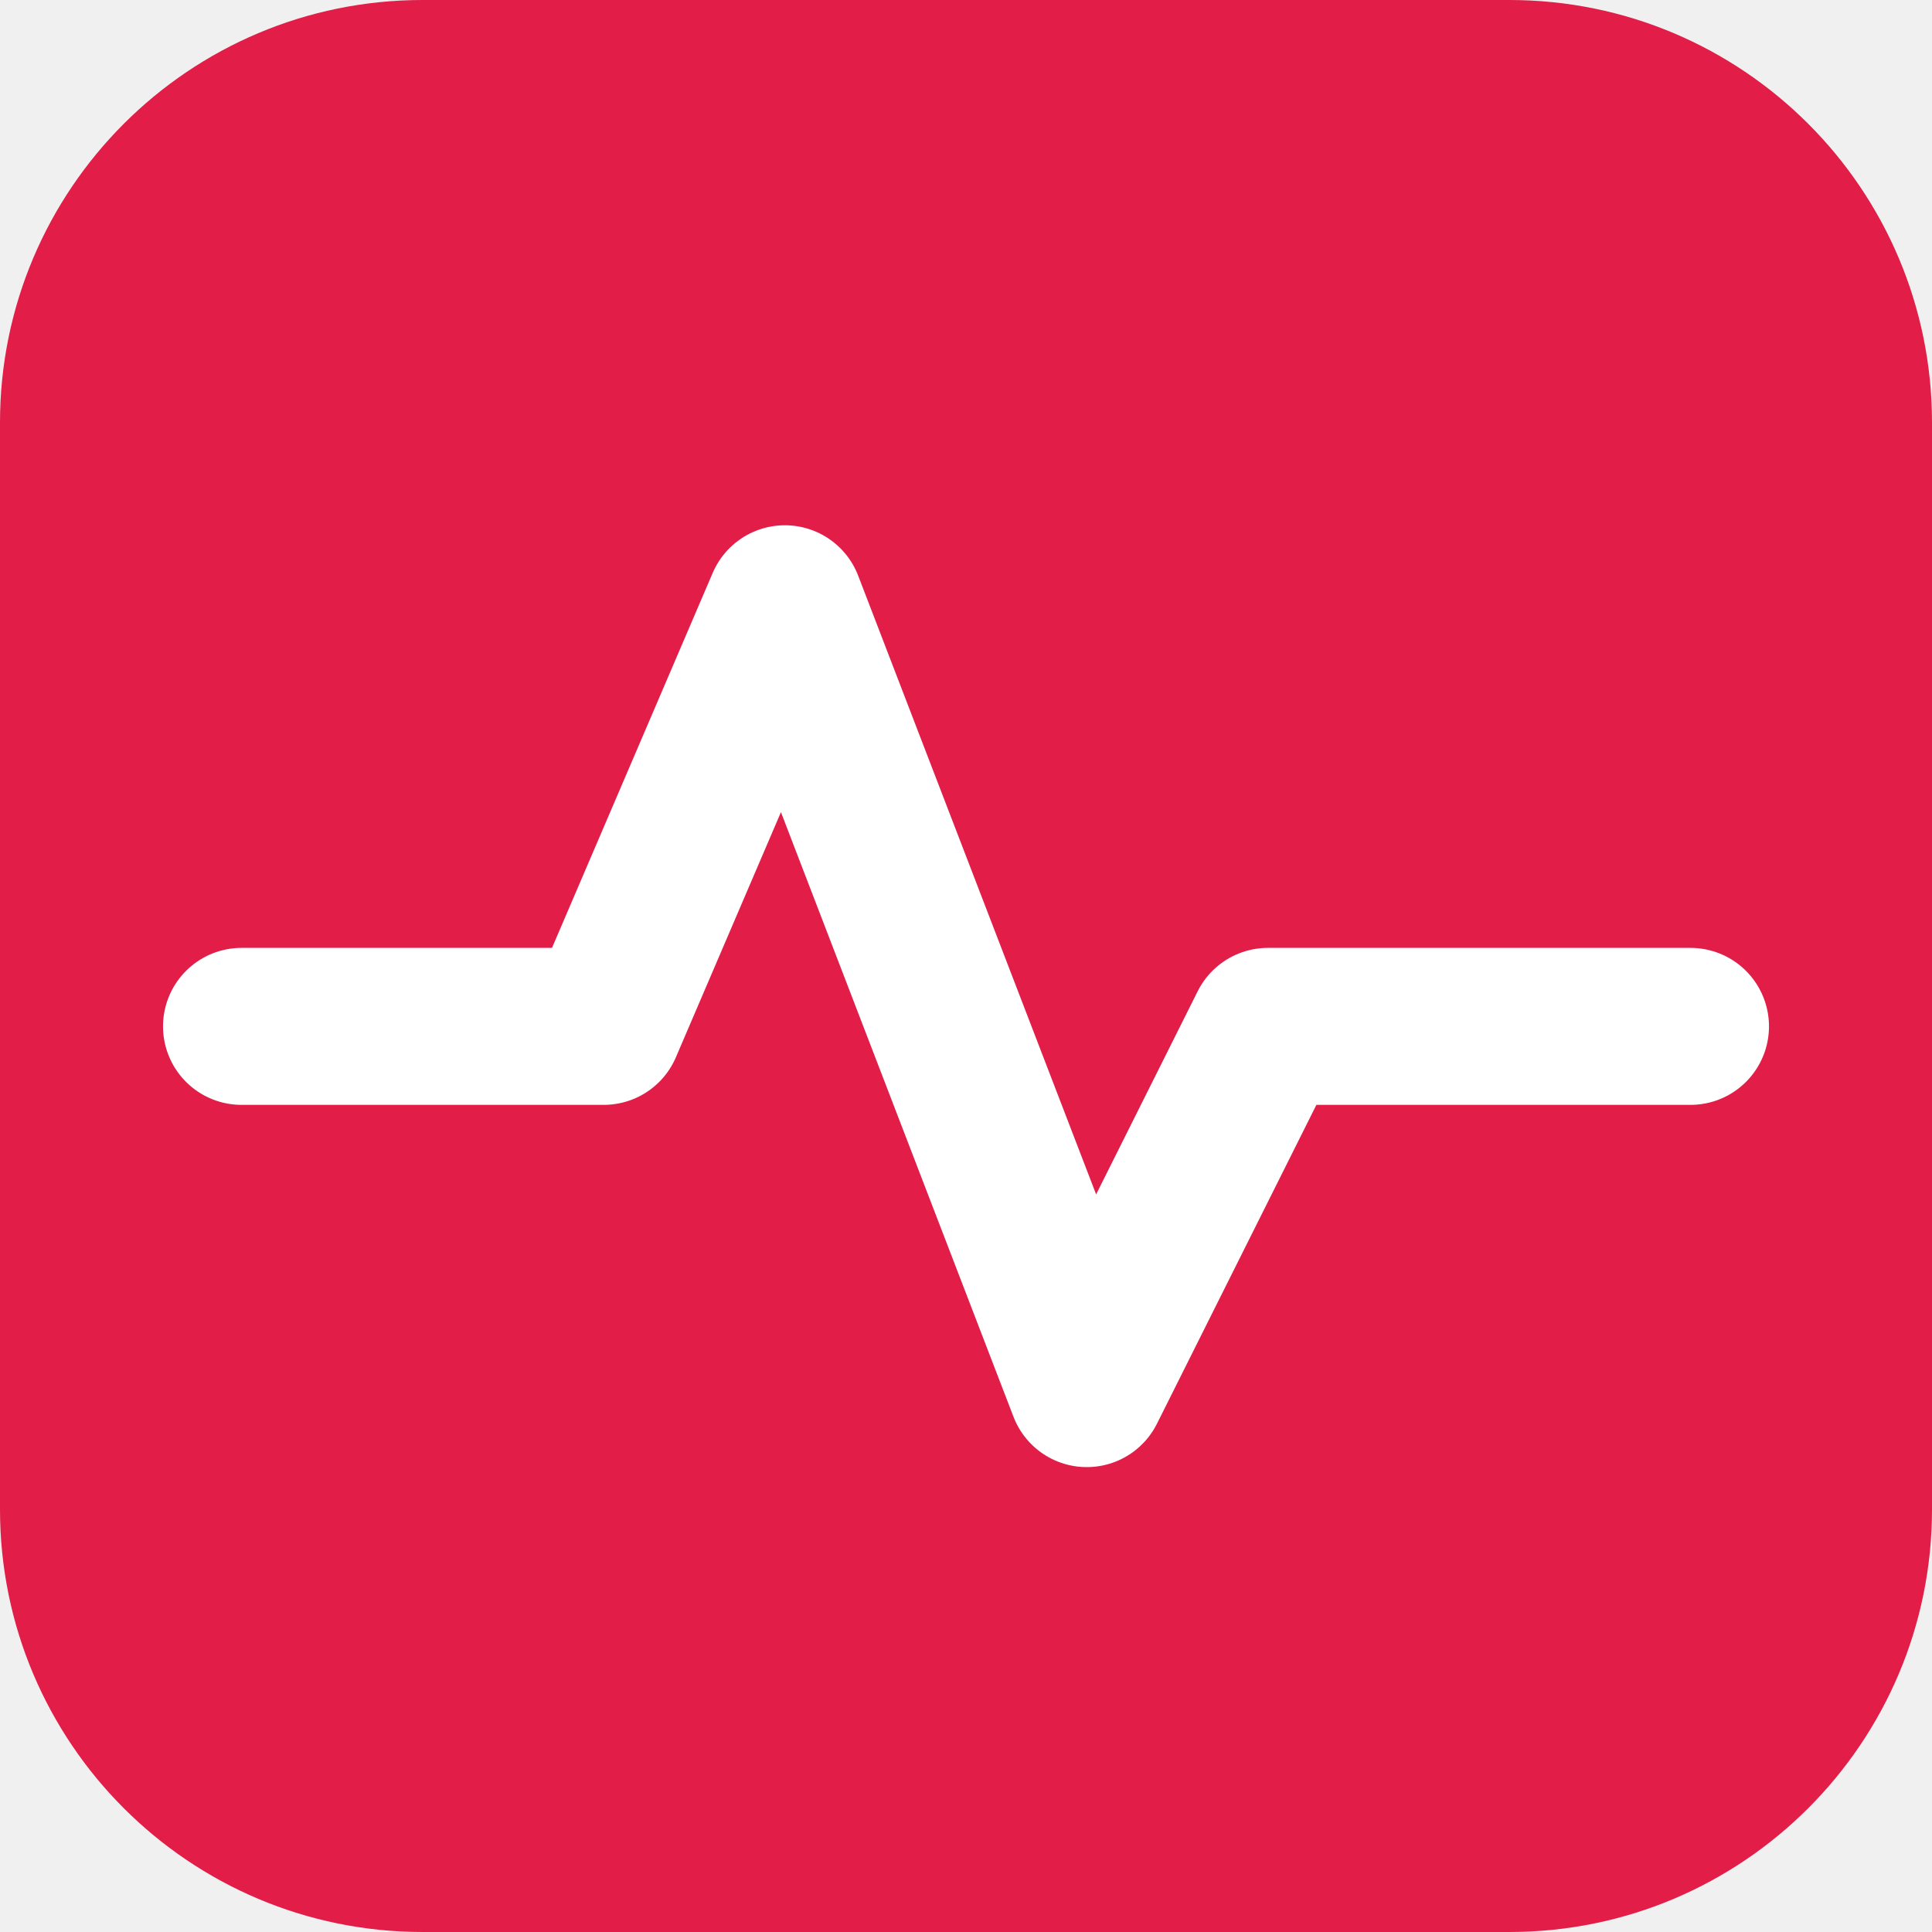
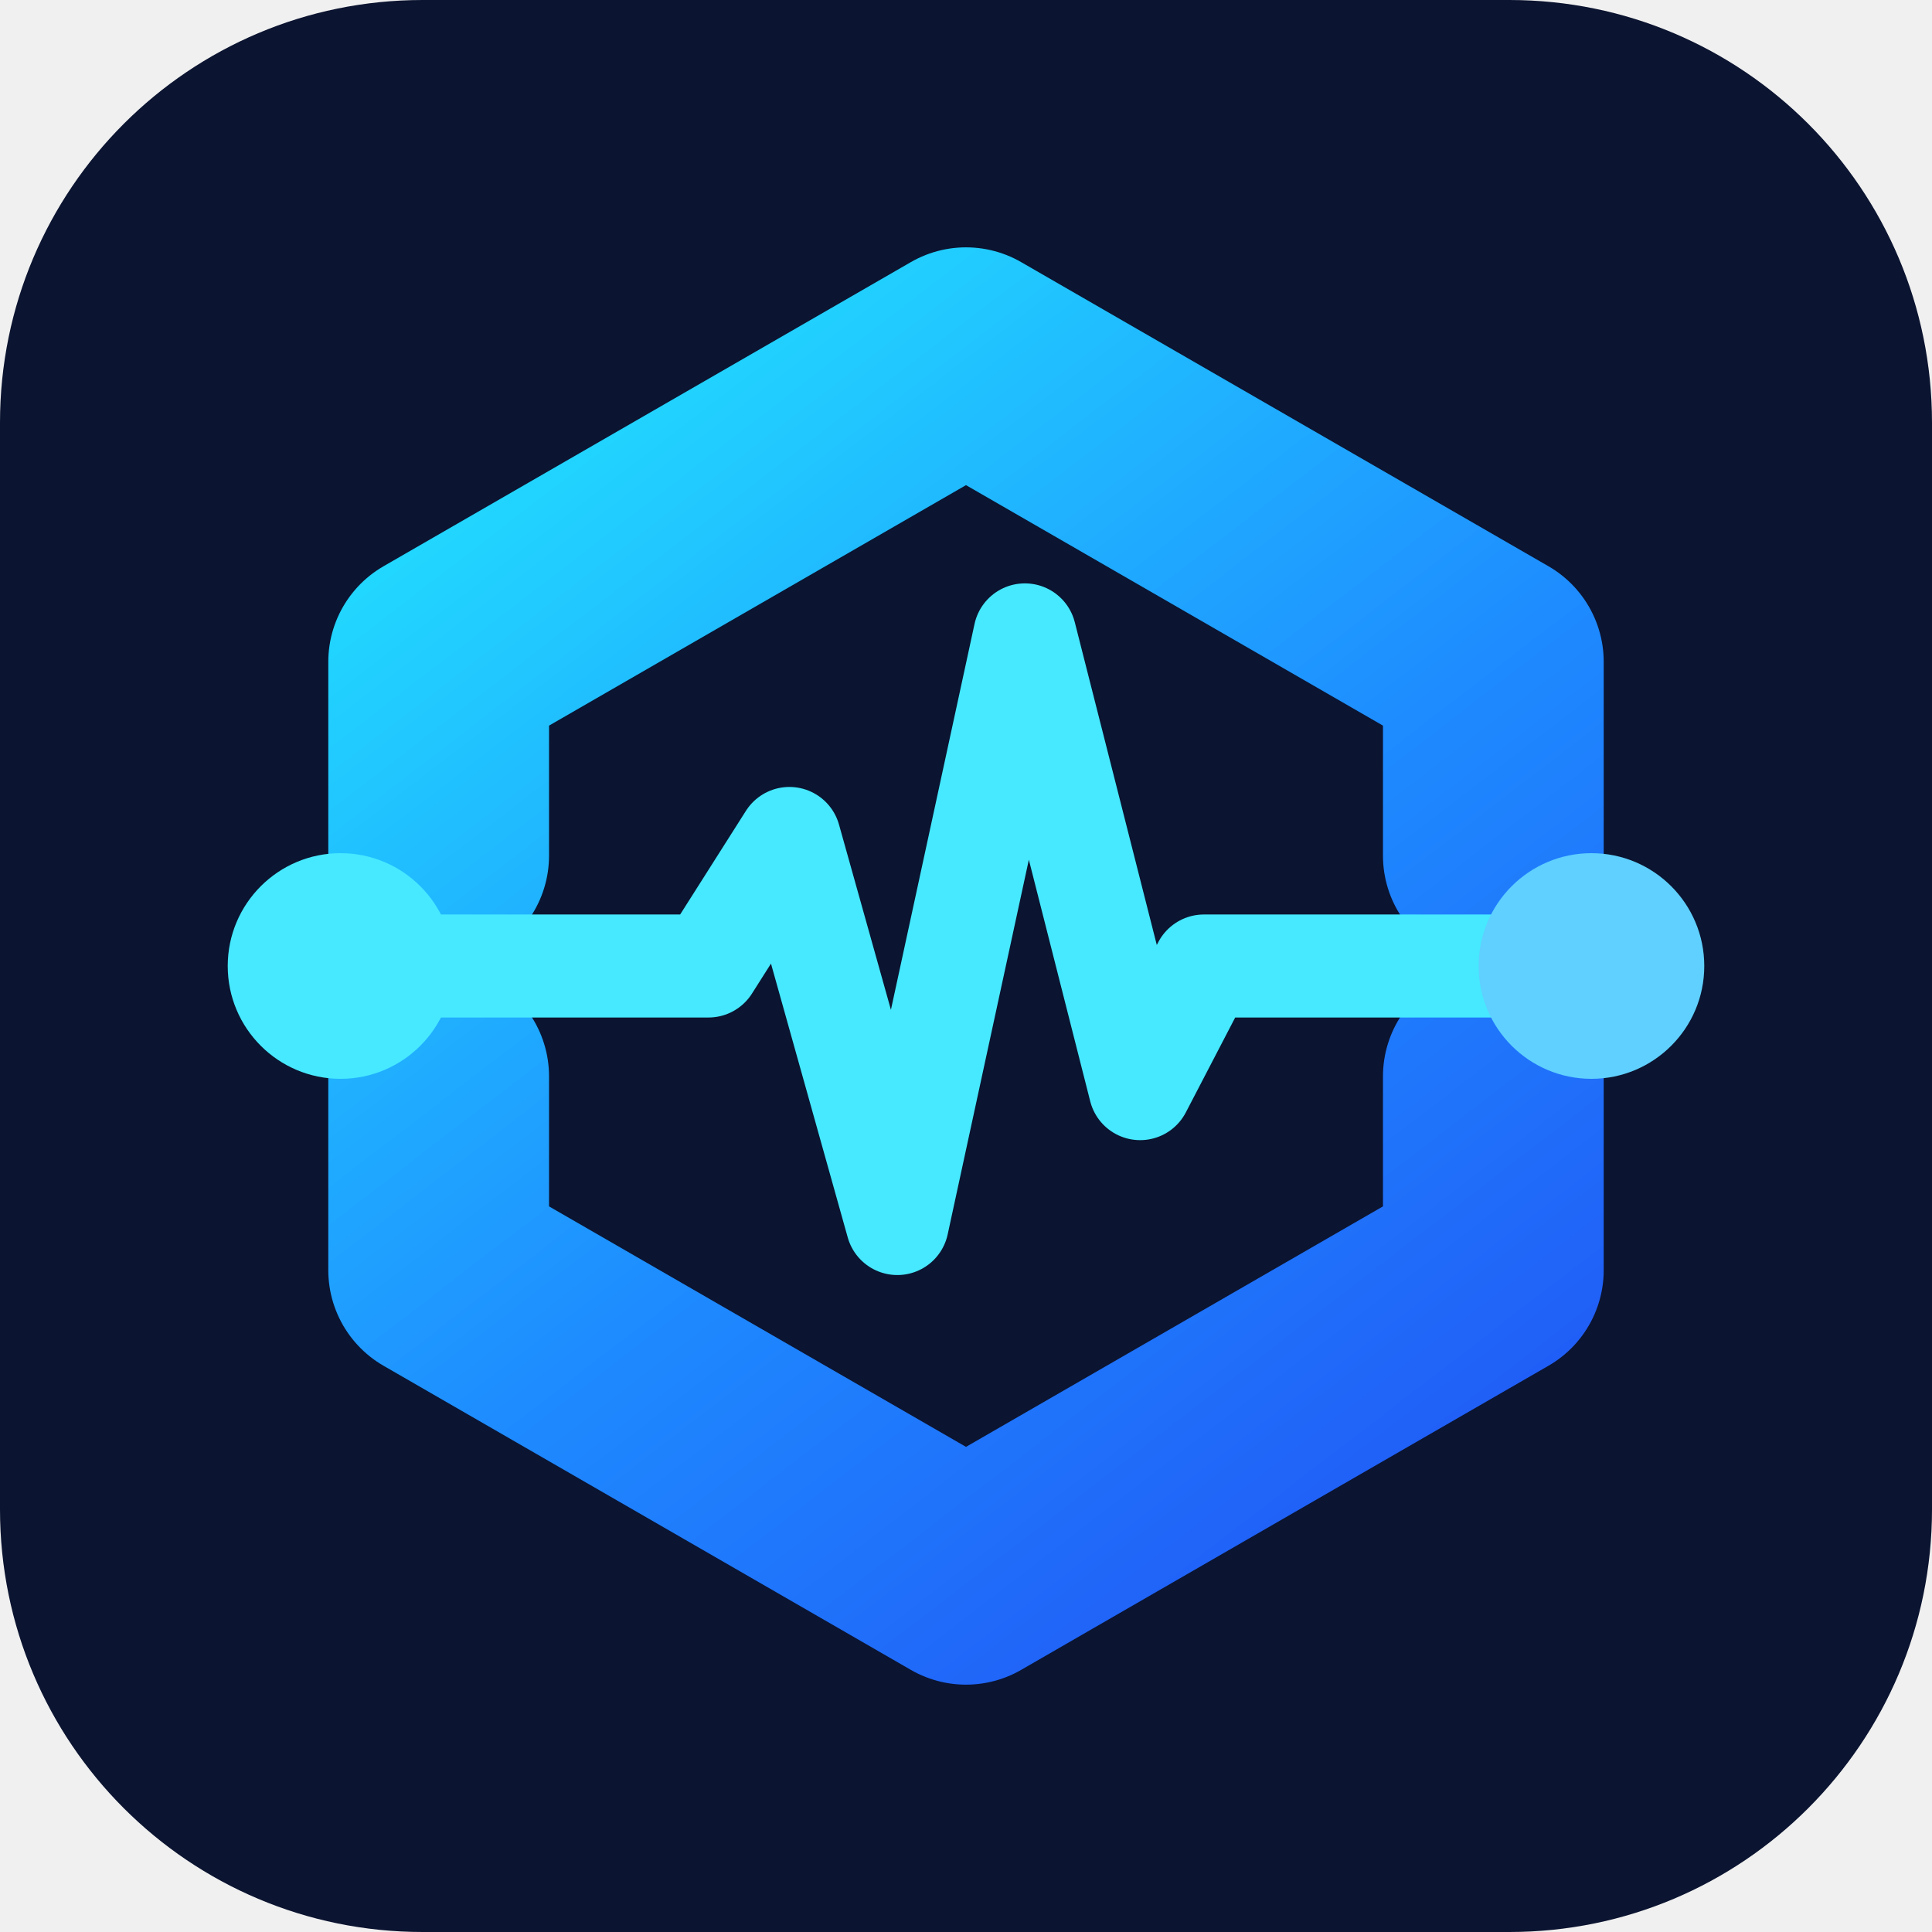
- <svg xmlns="http://www.w3.org/2000/svg" viewBox="0 0 32 32">
-   <rect width="32" height="32" rx="7" fill="#e11d48" />
-   <path d="M4 17h6l3-7 5 13 3-6h7" fill="none" stroke="#fff" stroke-width="2.6" stroke-linecap="round" stroke-linejoin="round" />
+ <svg xmlns="http://www.w3.org/2000/svg" viewBox="0 0 64 64" width="64" height="64">
+   <defs>
+     <linearGradient id="fr" x1="12" y1="6" x2="52" y2="58" gradientUnits="userSpaceOnUse">
+       <stop offset="0" stop-color="#22e4ff" />
+       <stop offset="0.55" stop-color="#1e8bff" />
+       <stop offset="1" stop-color="#2155f5" />
+     </linearGradient>
+   </defs>
+   <rect width="64" height="64" rx="14" fill="#0b1430" />
+   <g transform="translate(6 6) scale(0.8125)" fill="none" stroke-linecap="round" stroke-linejoin="round">
+     <path d="M10.5 27.5V19.6L32 7.2l21.5 12.4v7.9" stroke="url(#fr)" stroke-width="9" />
+     <path d="M53.5 36.5v7.9L32 56.8 10.5 44.4v-7.9" stroke="url(#fr)" stroke-width="9" />
+     <path d="M7 32h14.5l3.3-5.2 4.4 15.7 5.2-24 4.7 18.5 2.6-5H57" stroke="#46e9ff" stroke-width="4.2" />
+     <circle cx="6.5" cy="32" r="4.6" fill="#46e9ff" stroke="none" />
+     <circle cx="57.5" cy="32" r="4.6" fill="#5fd0ff" stroke="none" />
+   </g>
</svg>
